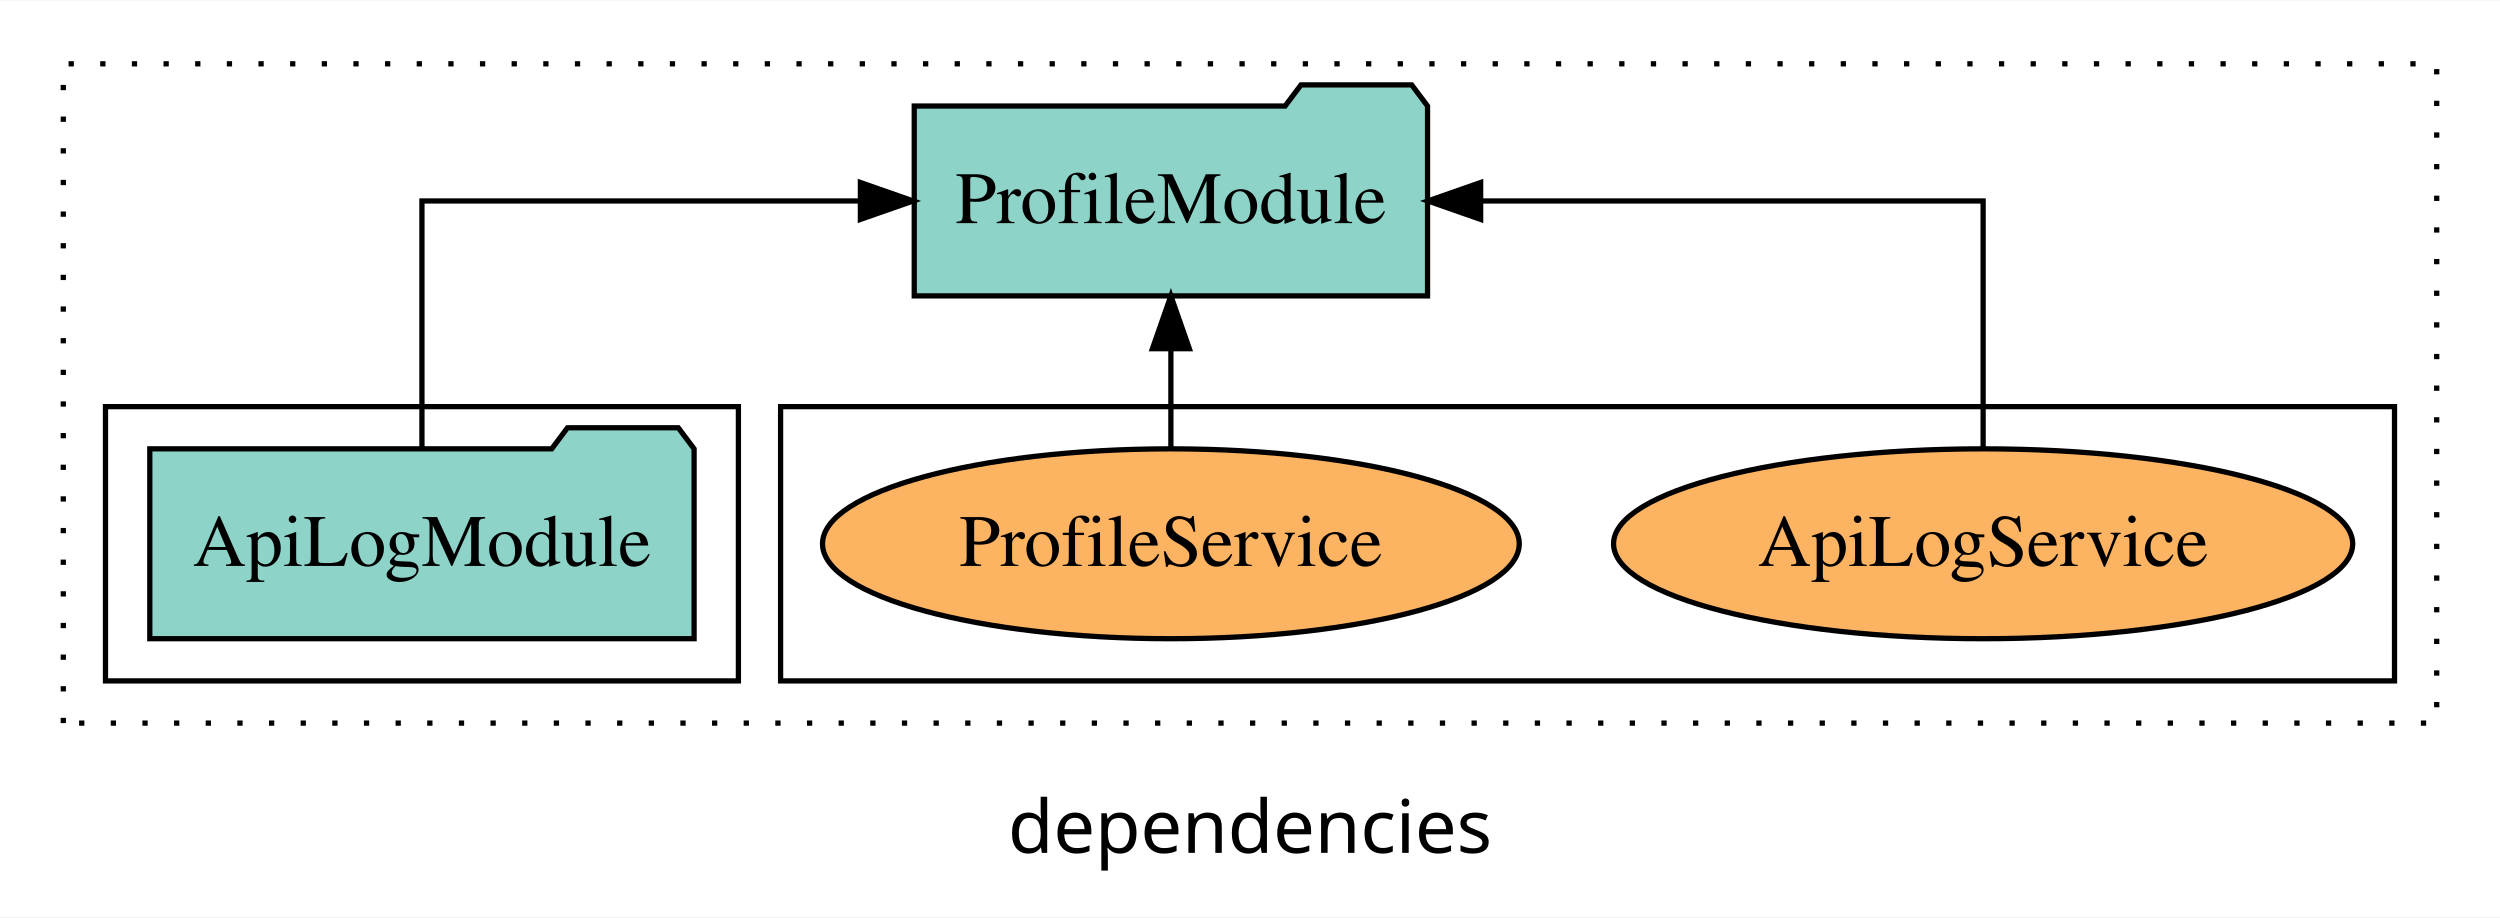
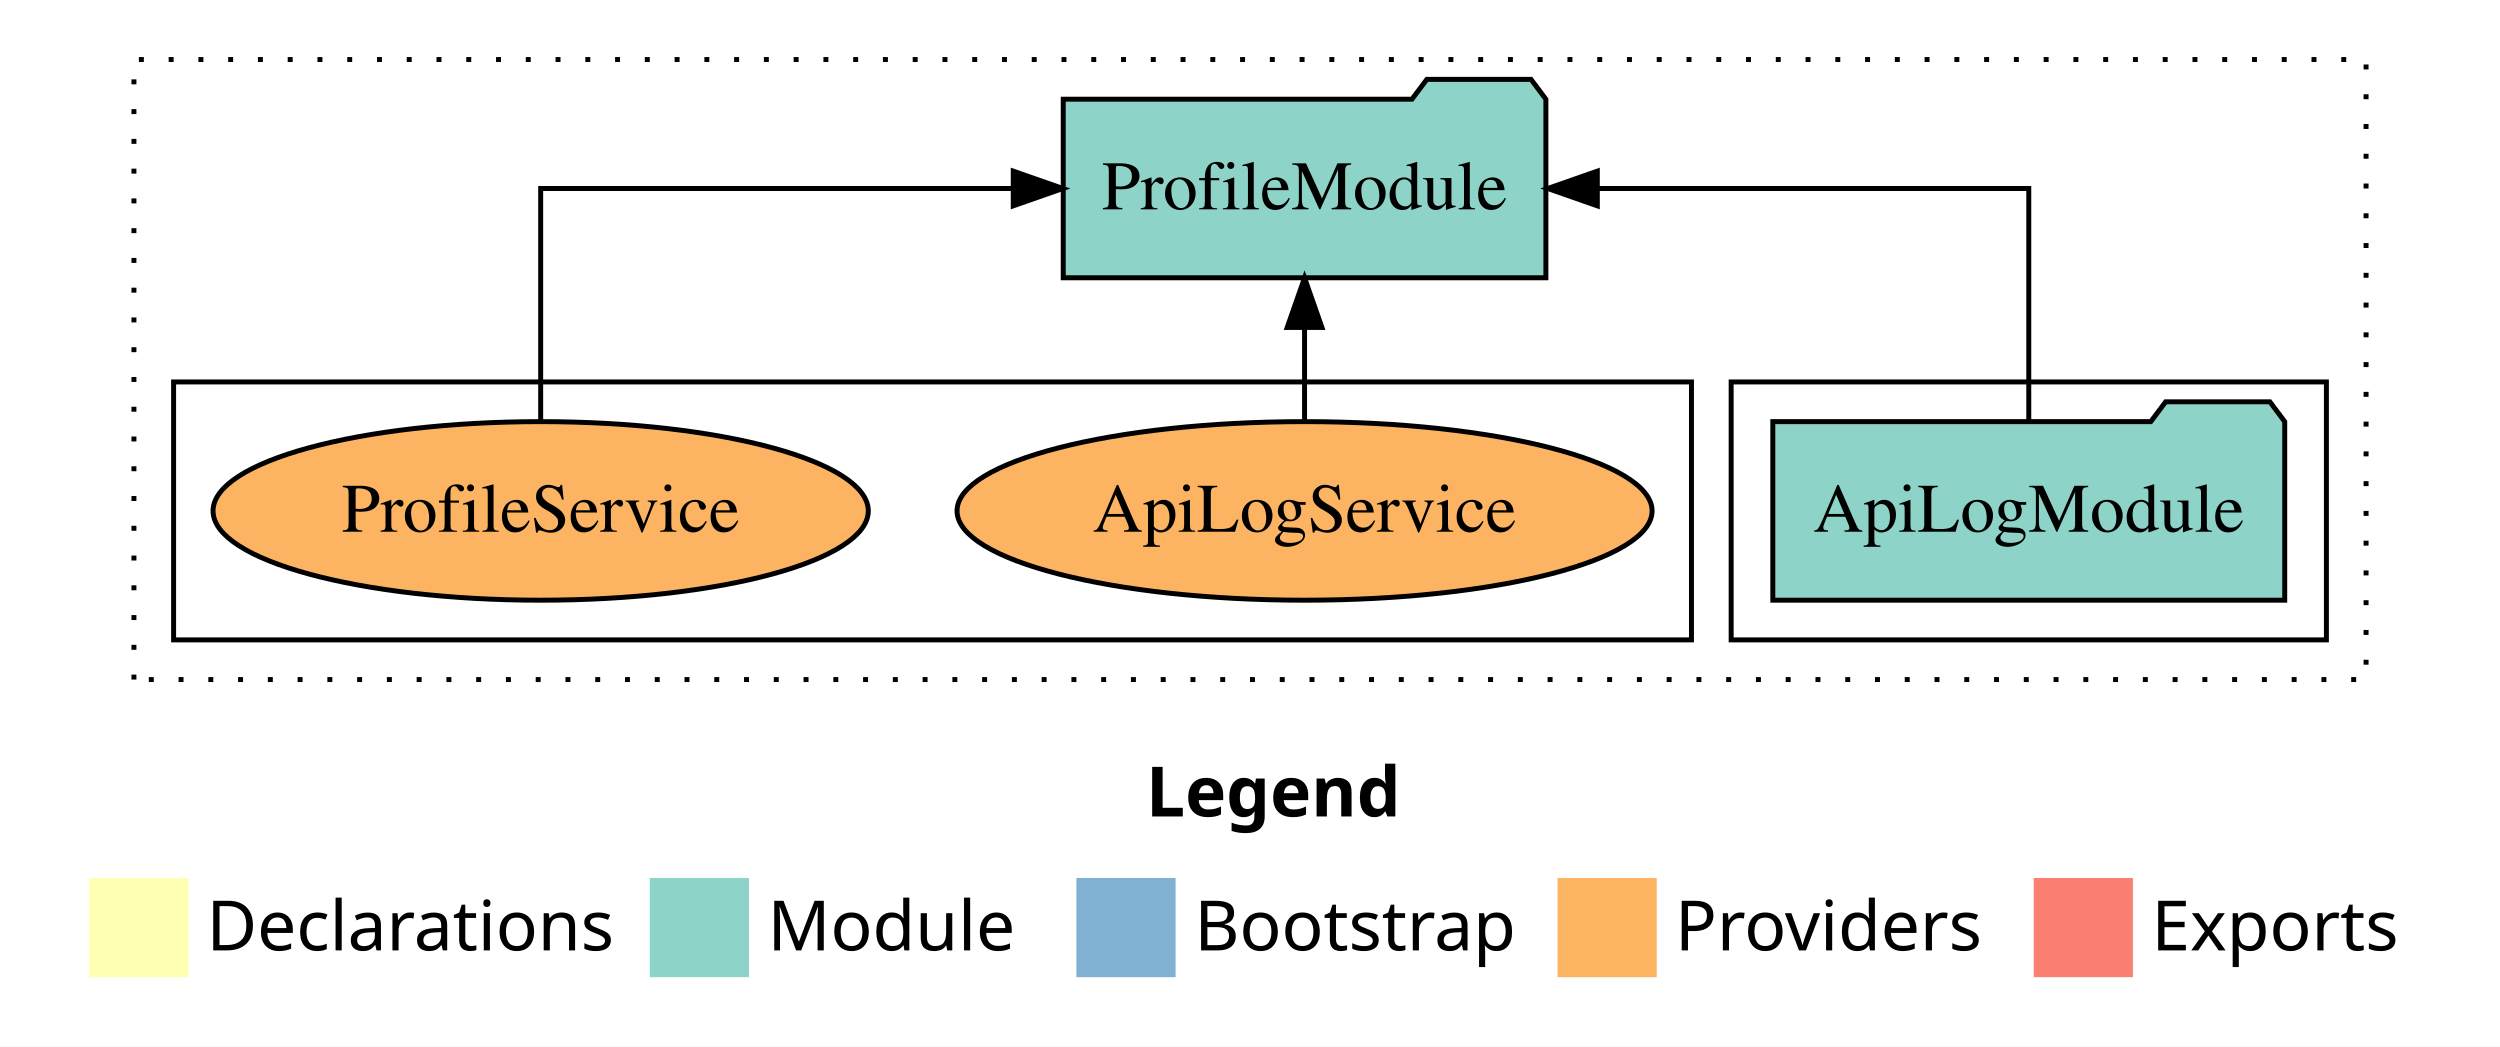
- <svg xmlns="http://www.w3.org/2000/svg" width="474pt" height="174pt" viewBox="0.00 0.00 474.00 173.80">
-   <g id="graph0" class="graph" transform="scale(1 1) rotate(0) translate(4 169.8)">
-     <polygon fill="white" stroke="transparent" points="-4,4 -4,-169.8 470,-169.8 470,4 -4,4" />
-     <text text-anchor="middle" x="233" y="-8.2" font-family="sans-serif" font-size="14.00">dependencies</text>
+ <svg xmlns="http://www.w3.org/2000/svg" width="504pt" height="211pt" viewBox="0.00 0.00 504.00 211.00">
+   <g id="graph0" class="graph" transform="scale(1 1) rotate(0) translate(4 207)">
+     <polygon fill="white" stroke="transparent" points="-4,4 -4,-207 500,-207 500,4 -4,4" />
+     <text text-anchor="start" x="227.01" y="-42.4" font-family="Times-12" font-weight="bold" font-size="14.00">Legend</text>
+     <polygon fill="#ffffb3" stroke="transparent" points="14,-10 14,-30 34,-30 34,-10 14,-10" />
+     <text text-anchor="start" x="37.63" y="-15.4" font-family="Times-12" font-size="14.00">  Declarations</text>
+     <polygon fill="#8dd3c7" stroke="transparent" points="127,-10 127,-30 147,-30 147,-10 127,-10" />
+     <text text-anchor="start" x="150.73" y="-15.4" font-family="Times-12" font-size="14.00">  Module</text>
+     <polygon fill="#80b1d3" stroke="transparent" points="213,-10 213,-30 233,-30 233,-10 213,-10" />
+     <text text-anchor="start" x="236.78" y="-15.4" font-family="Times-12" font-size="14.00">  Bootstrap</text>
+     <polygon fill="#fdb462" stroke="transparent" points="310,-10 310,-30 330,-30 330,-10 310,-10" />
+     <text text-anchor="start" x="333.67" y="-15.4" font-family="Times-12" font-size="14.00">  Providers</text>
+     <polygon fill="#fb8072" stroke="transparent" points="406,-10 406,-30 426,-30 426,-10 406,-10" />
+     <text text-anchor="start" x="429.73" y="-15.4" font-family="Times-12" font-size="14.00">  Exports</text>
    <g id="clust1" class="cluster">
-       <polygon fill="none" stroke="black" stroke-dasharray="1,5" points="8,-32.8 8,-157.8 458,-157.8 458,-32.8 8,-32.8" />
+       <polygon fill="none" stroke="black" stroke-dasharray="1,5" points="23,-70 23,-195 473,-195 473,-70 23,-70" />
+     </g>
+     <g id="clust3" class="cluster">
+       <polygon fill="none" stroke="black" points="345,-78 345,-130 465,-130 465,-78 345,-78" />
    </g>
    <g id="clust6" class="cluster">
-       <polygon fill="none" stroke="black" points="144,-40.8 144,-92.8 450,-92.8 450,-40.8 144,-40.8" />
-     </g>
-     <g id="clust3" class="cluster">
-       <polygon fill="none" stroke="black" points="16,-40.8 16,-92.8 136,-92.8 136,-40.8 16,-40.8" />
+       <polygon fill="none" stroke="black" points="31,-78 31,-130 337,-130 337,-78 31,-78" />
    </g>
    <g id="node1" class="node">
-       <polygon fill="#8dd3c7" stroke="black" points="127.6,-84.8 124.6,-88.8 103.6,-88.8 100.6,-84.8 24.4,-84.8 24.4,-48.8 127.6,-48.8 127.6,-84.8" />
-       <text text-anchor="middle" x="76" y="-62.6" font-family="Times,serif" font-size="14.00">ApiLogModule</text>
+       <polygon fill="#8dd3c7" stroke="black" points="456.6,-122 453.6,-126 432.6,-126 429.6,-122 353.4,-122 353.4,-86 456.6,-86 456.6,-122" />
+       <text text-anchor="middle" x="405" y="-99.8" font-family="Times,serif" font-size="14.00">ApiLogModule</text>
    </g>
    <g id="node2" class="node">
-       <polygon fill="#8dd3c7" stroke="black" points="266.66,-149.8 263.66,-153.8 242.66,-153.8 239.66,-149.8 169.34,-149.8 169.34,-113.8 266.66,-113.8 266.66,-149.8" />
-       <text text-anchor="middle" x="218" y="-127.6" font-family="Times,serif" font-size="14.00">ProfileModule</text>
+       <polygon fill="#8dd3c7" stroke="black" points="307.65,-187 304.65,-191 283.65,-191 280.65,-187 210.35,-187 210.35,-151 307.65,-151 307.65,-187" />
+       <text text-anchor="middle" x="259" y="-164.8" font-family="Times,serif" font-size="14.00">ProfileModule</text>
    </g>
    <g id="edge1" class="edge">
-       <path fill="none" stroke="black" d="M76,-84.91C76,-104.14 76,-131.8 76,-131.8 76,-131.8 159.13,-131.8 159.13,-131.8" />
-       <polygon fill="black" stroke="black" points="159.13,-135.3 169.13,-131.8 159.13,-128.3 159.13,-135.3" />
+       <path fill="none" stroke="black" d="M405,-122.11C405,-141.34 405,-169 405,-169 405,-169 318.02,-169 318.02,-169" />
+       <polygon fill="black" stroke="black" points="318.02,-165.5 308.02,-169 318.02,-172.5 318.02,-165.5" />
    </g>
    <g id="node3" class="node">
-       <ellipse fill="#fdb462" stroke="black" cx="372" cy="-66.8" rx="70.07" ry="18" />
-       <text text-anchor="middle" x="372" y="-62.6" font-family="Times,serif" font-size="14.00">ApiLogService</text>
+       <ellipse fill="#fdb462" stroke="black" cx="259" cy="-104" rx="70.06" ry="18" />
+       <text text-anchor="middle" x="259" y="-99.8" font-family="Times,serif" font-size="14.00">ApiLogService</text>
    </g>
    <g id="edge2" class="edge">
-       <path fill="none" stroke="black" d="M372,-84.91C372,-104.14 372,-131.8 372,-131.8 372,-131.8 276.73,-131.8 276.73,-131.8" />
-       <polygon fill="black" stroke="black" points="276.73,-128.3 266.73,-131.8 276.73,-135.3 276.73,-128.3" />
+       <path fill="none" stroke="black" d="M259,-122.11C259,-122.11 259,-140.99 259,-140.99" />
+       <polygon fill="black" stroke="black" points="255.5,-140.99 259,-150.99 262.5,-140.99 255.5,-140.99" />
    </g>
    <g id="node4" class="node">
-       <ellipse fill="#fdb462" stroke="black" cx="218" cy="-66.8" rx="66.05" ry="18" />
-       <text text-anchor="middle" x="218" y="-62.6" font-family="Times,serif" font-size="14.00">ProfileService</text>
+       <ellipse fill="#fdb462" stroke="black" cx="105" cy="-104" rx="66.05" ry="18" />
+       <text text-anchor="middle" x="105" y="-99.8" font-family="Times,serif" font-size="14.00">ProfileService</text>
    </g>
    <g id="edge3" class="edge">
-       <path fill="none" stroke="black" d="M218,-84.91C218,-84.91 218,-103.79 218,-103.79" />
-       <polygon fill="black" stroke="black" points="214.5,-103.79 218,-113.79 221.5,-103.79 214.5,-103.79" />
+       <path fill="none" stroke="black" d="M105,-122.11C105,-141.34 105,-169 105,-169 105,-169 200.27,-169 200.27,-169" />
+       <polygon fill="black" stroke="black" points="200.27,-172.5 210.27,-169 200.27,-165.5 200.27,-172.5" />
    </g>
  </g>
</svg>
